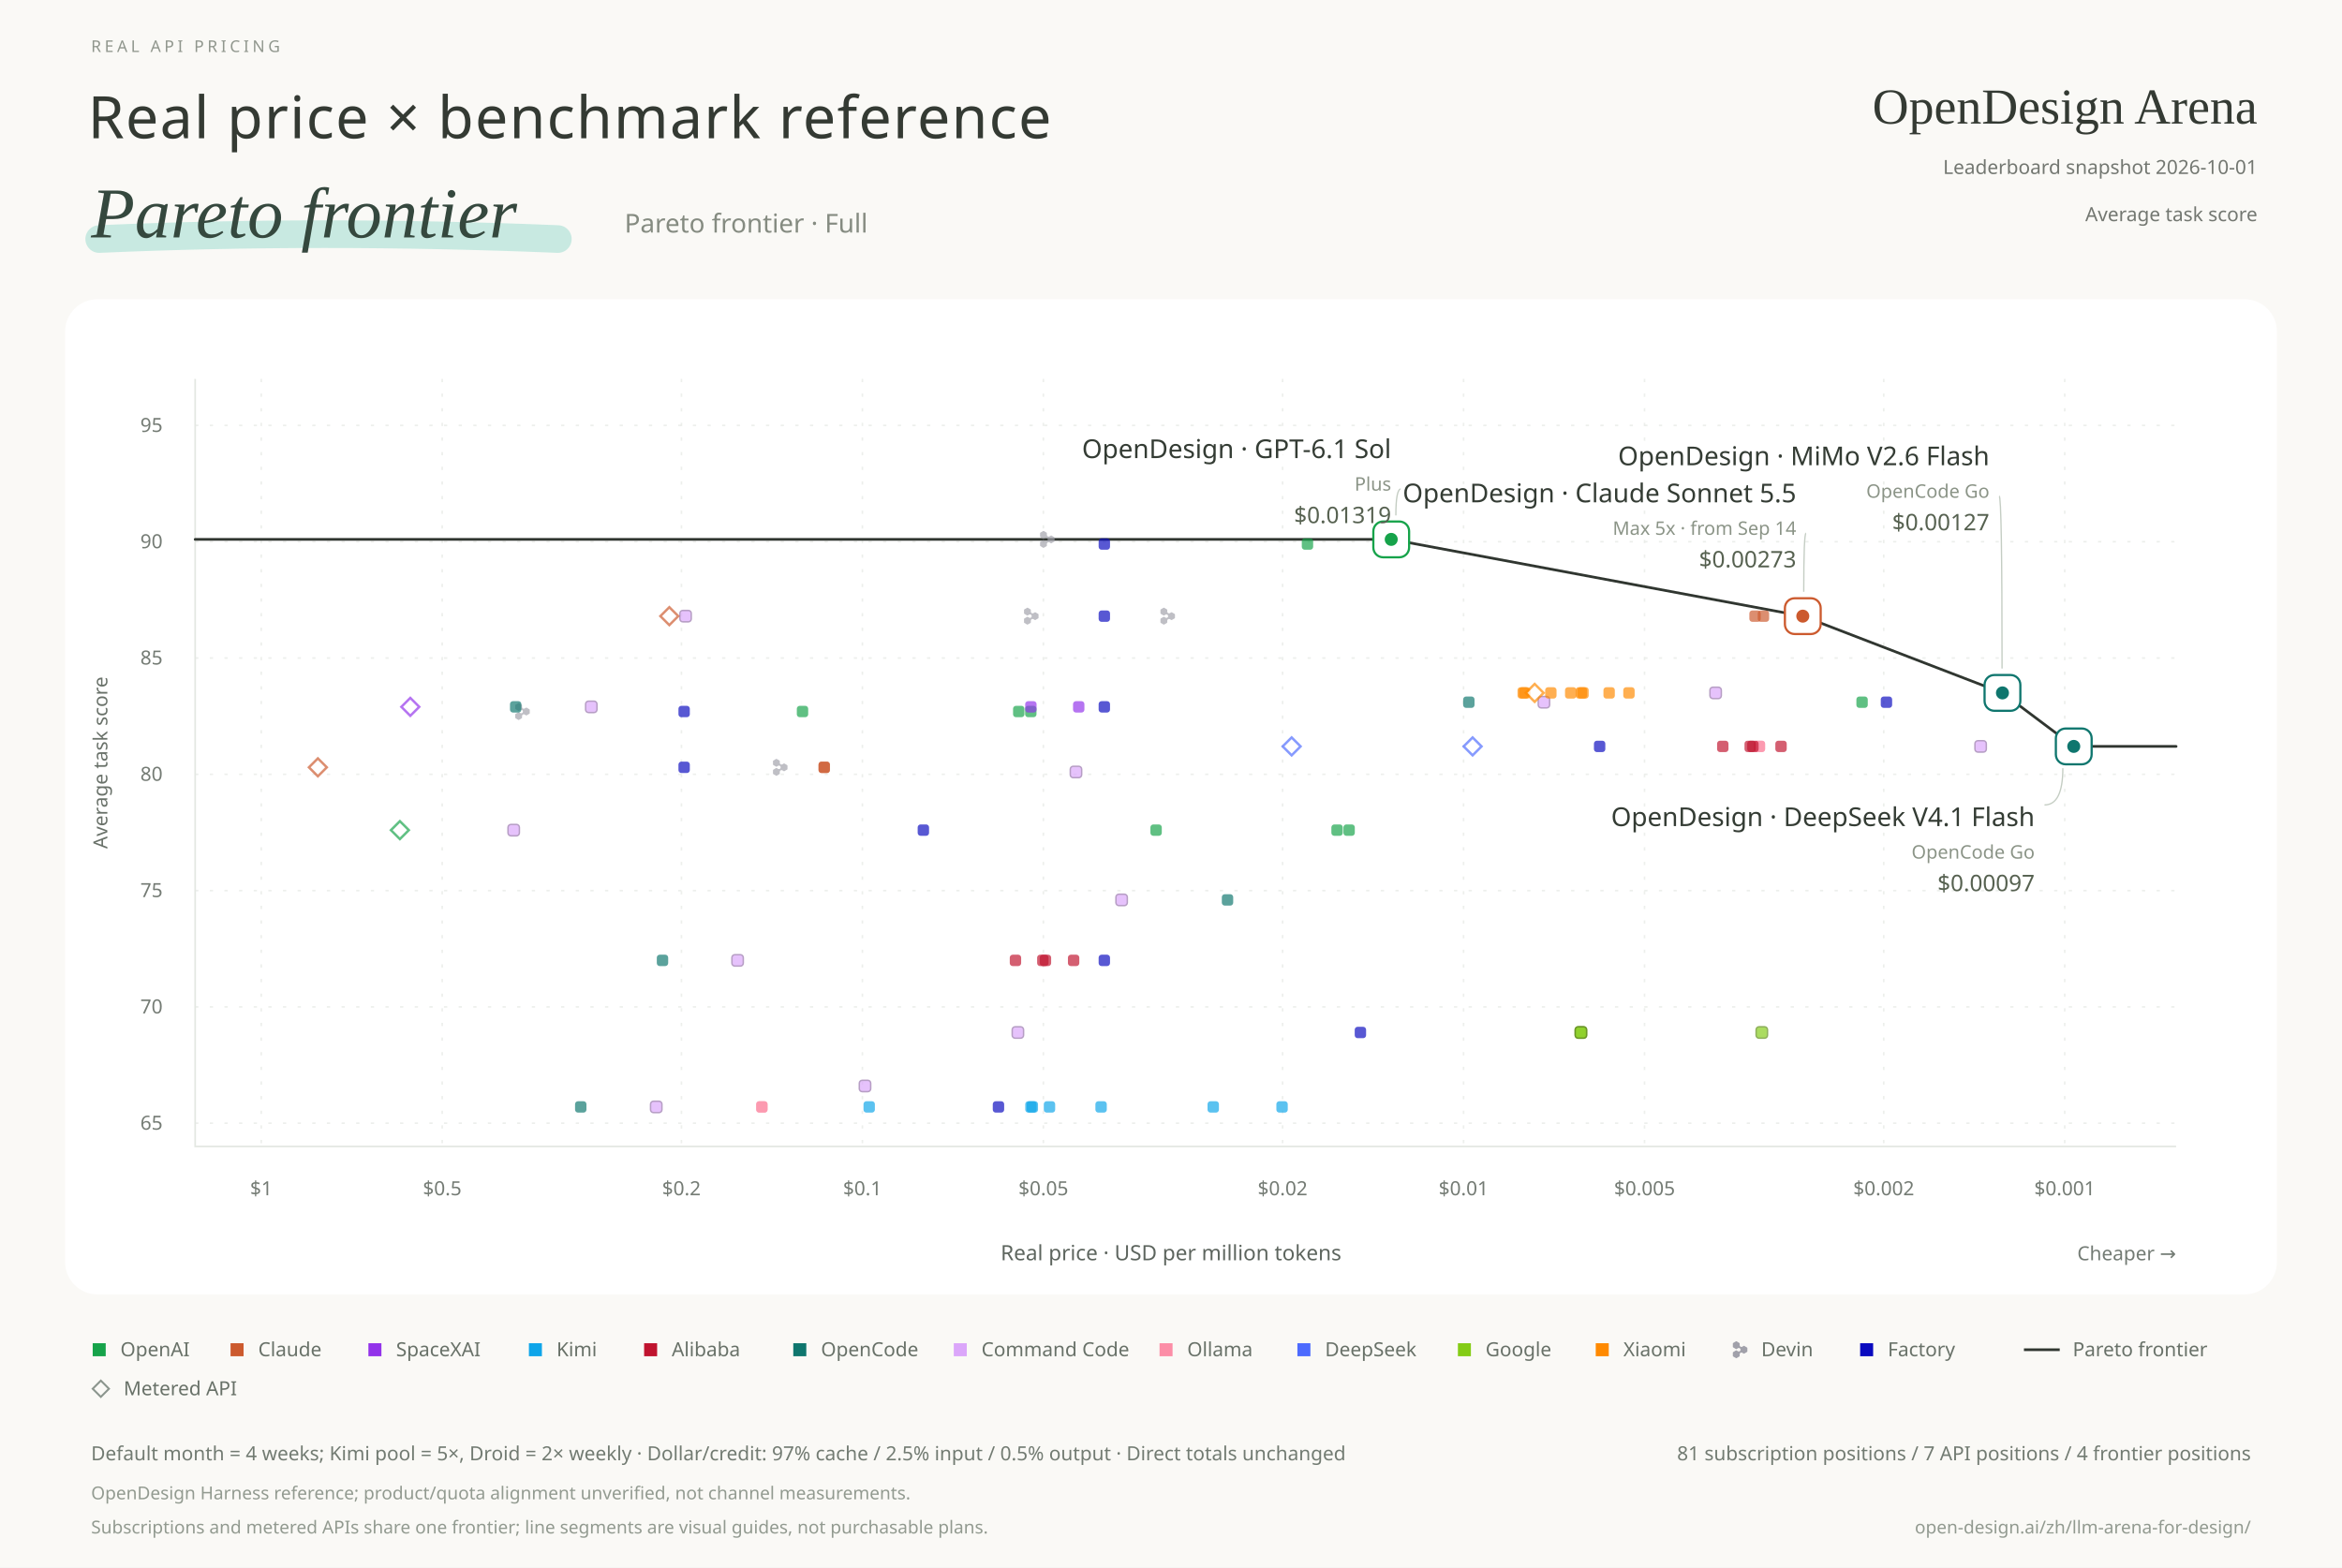
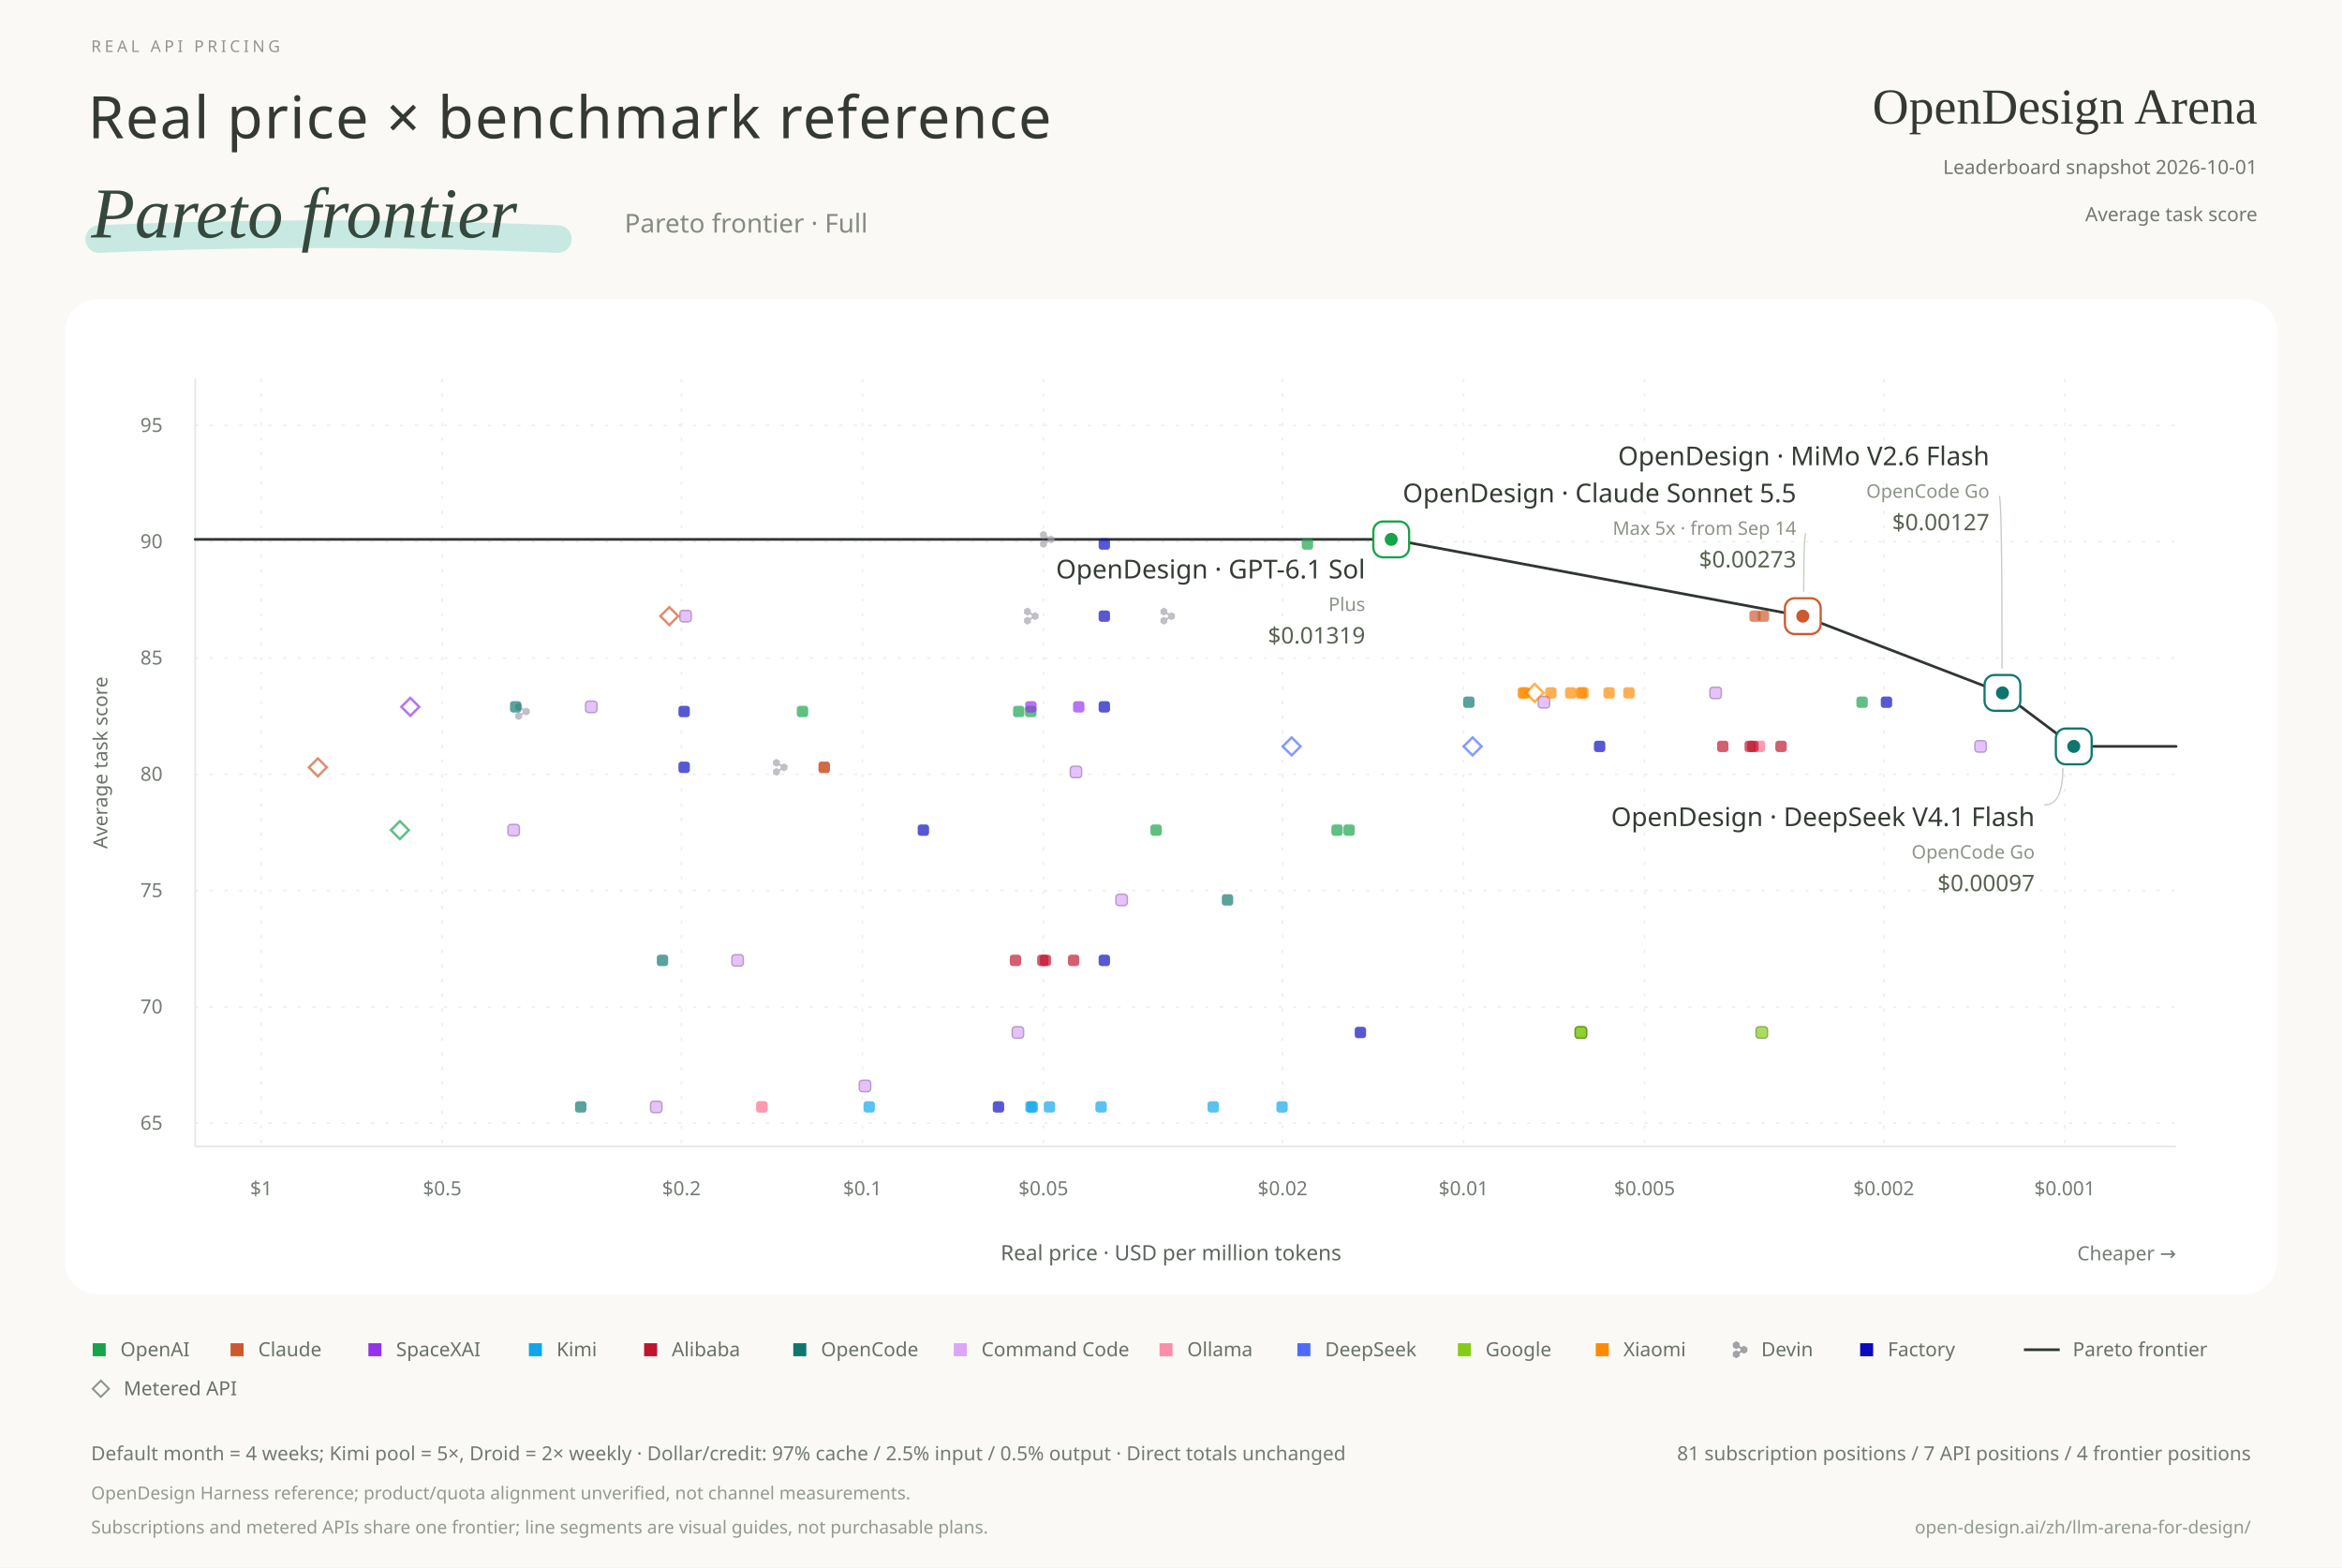
<svg xmlns="http://www.w3.org/2000/svg" width="1440" height="964" viewBox="0 0 1440 964" role="img" aria-labelledby="title desc">
  <style>text{font-family:"Microsoft YaHei","Segoe UI",sans-serif} .serif{font-family:"Times New Roman",serif} .number{font-family:"Segoe UI",sans-serif;font-variant-numeric:tabular-nums} .label-name{paint-order:stroke;stroke:#fff;stroke-width:5px;stroke-linejoin:round} .point:hover{opacity:1}</style>
  <rect width="1440" height="964" fill="#FAF9F6" />
  <text x="56.000" y="32.000" font-size="10" fill="#90968D" text-anchor="start" font-weight="400" letter-spacing="2.1">REAL API PRICING</text>
  <text x="54.000" y="85.000" font-size="36" fill="#343A33" text-anchor="start" font-weight="300" letter-spacing=".8">Real price × benchmark reference</text>
  <path d="M61 147 Q197 141 343 147" stroke="#9FDDD0" stroke-width="17" stroke-linecap="round" opacity=".55" fill="none" />
  <text x="56.000" y="146.000" font-size="44" fill="#35483E" text-anchor="start" font-weight="400" class="serif" font-style="italic">Pareto frontier</text>
  <text x="384.000" y="143.000" font-size="16" fill="#858B81" text-anchor="start" font-weight="300">Pareto frontier · Full</text>
  <text x="1388.000" y="76.000" font-size="31" fill="#343A33" text-anchor="end" font-weight="400" class="serif">OpenDesign Arena</text>
  <text x="1388.000" y="107.000" font-size="12" fill="#737771" text-anchor="end" font-weight="400">Leaderboard snapshot  2026-10-01</text>
  <text x="1388.000" y="136.000" font-size="12" fill="#737771" text-anchor="end" font-weight="400">Average task score</text>
  <rect x="40" y="184" width="1360" height="612" rx="20" fill="#FFFFFF" />
  <path d="M1269.513 233V705" stroke="#E8EBE7" stroke-dasharray="2 7" opacity=".8" />
  <text x="1269.513" y="735.000" font-size="12" fill="#747B74" text-anchor="middle" font-weight="400" class="number">$0.001</text>
  <path d="M1158.244 233V705" stroke="#E8EBE7" stroke-dasharray="2 7" opacity=".8" />
  <text x="1158.244" y="735.000" font-size="12" fill="#747B74" text-anchor="middle" font-weight="400" class="number">$0.002</text>
  <path d="M1011.154 233V705" stroke="#E8EBE7" stroke-dasharray="2 7" opacity=".8" />
  <text x="1011.154" y="735.000" font-size="12" fill="#747B74" text-anchor="middle" font-weight="400" class="number">$0.005</text>
  <path d="M899.885 233V705" stroke="#E8EBE7" stroke-dasharray="2 7" opacity=".8" />
  <text x="899.885" y="735.000" font-size="12" fill="#747B74" text-anchor="middle" font-weight="400" class="number">$0.01</text>
  <path d="M788.615 233V705" stroke="#E8EBE7" stroke-dasharray="2 7" opacity=".8" />
  <text x="788.615" y="735.000" font-size="12" fill="#747B74" text-anchor="middle" font-weight="400" class="number">$0.02</text>
  <path d="M641.526 233V705" stroke="#E8EBE7" stroke-dasharray="2 7" opacity=".8" />
  <text x="641.526" y="735.000" font-size="12" fill="#747B74" text-anchor="middle" font-weight="400" class="number">$0.05</text>
  <path d="M530.256 233V705" stroke="#E8EBE7" stroke-dasharray="2 7" opacity=".8" />
  <text x="530.256" y="735.000" font-size="12" fill="#747B74" text-anchor="middle" font-weight="400" class="number">$0.1</text>
  <path d="M418.987 233V705" stroke="#E8EBE7" stroke-dasharray="2 7" opacity=".8" />
  <text x="418.987" y="735.000" font-size="12" fill="#747B74" text-anchor="middle" font-weight="400" class="number">$0.2</text>
  <path d="M271.897 233V705" stroke="#E8EBE7" stroke-dasharray="2 7" opacity=".8" />
  <text x="271.897" y="735.000" font-size="12" fill="#747B74" text-anchor="middle" font-weight="400" class="number">$0.5</text>
  <path d="M160.628 233V705" stroke="#E8EBE7" stroke-dasharray="2 7" opacity=".8" />
  <text x="160.628" y="735.000" font-size="12" fill="#747B74" text-anchor="middle" font-weight="400" class="number">$1</text>
  <path d="M120 690.697H1338" stroke="#E8EBE7" stroke-dasharray="2 7" opacity=".8" />
  <text x="100.000" y="694.697" font-size="12" fill="#747B74" text-anchor="end" font-weight="400" class="number">65</text>
  <path d="M120 619.182H1338" stroke="#E8EBE7" stroke-dasharray="2 7" opacity=".8" />
  <text x="100.000" y="623.182" font-size="12" fill="#747B74" text-anchor="end" font-weight="400" class="number">70</text>
  <path d="M120 547.667H1338" stroke="#E8EBE7" stroke-dasharray="2 7" opacity=".8" />
  <text x="100.000" y="551.667" font-size="12" fill="#747B74" text-anchor="end" font-weight="400" class="number">75</text>
  <path d="M120 476.152H1338" stroke="#E8EBE7" stroke-dasharray="2 7" opacity=".8" />
  <text x="100.000" y="480.152" font-size="12" fill="#747B74" text-anchor="end" font-weight="400" class="number">80</text>
  <path d="M120 404.636H1338" stroke="#E8EBE7" stroke-dasharray="2 7" opacity=".8" />
  <text x="100.000" y="408.636" font-size="12" fill="#747B74" text-anchor="end" font-weight="400" class="number">85</text>
  <path d="M120 333.121H1338" stroke="#E8EBE7" stroke-dasharray="2 7" opacity=".8" />
  <text x="100.000" y="337.121" font-size="12" fill="#747B74" text-anchor="end" font-weight="400" class="number">90</text>
  <path d="M120 261.606H1338" stroke="#E8EBE7" stroke-dasharray="2 7" opacity=".8" />
  <text x="100.000" y="265.606" font-size="12" fill="#747B74" text-anchor="end" font-weight="400" class="number">95</text>
  <path d="M120 233V705H1338" fill="none" stroke="#E3E7E2" />
  <text x="66.000" y="469.000" font-size="12" fill="#697169" text-anchor="middle" font-weight="400" transform="rotate(-90 66 469.0)">Average task score</text>
  <text x="720.000" y="775.000" font-size="13" fill="#5D655E" text-anchor="middle" font-weight="400">Real price · USD per million tokens</text>
  <text x="1338.000" y="775.000" font-size="12" fill="#737B74" text-anchor="end" font-weight="400">Cheaper →</text>
  <path id="frontier" d="M120.000,331.691 L855.407,331.691 L1108.461,378.891 L1231.230,426.091 L1275.066,458.988 L1338.000,458.988" fill="none" stroke="#303630" stroke-width="1.65" stroke-linecap="round" stroke-linejoin="round" />
  <g class="point" data-billing="subscription" data-frontier="false" data-price="0.032467532" data-score="77.6" data-x="710.839" data-y="510.479" transform="translate(710.839 510.479)">
    <rect x="-3.5" y="-3.5" width="7" height="7" rx="1.8" fill="#16A34A" opacity=".68" />
  </g>
  <g class="point" data-billing="subscription" data-frontier="false" data-price="0.016233766" data-score="77.6" data-x="822.108" data-y="510.479" transform="translate(822.108 510.479)">
    <rect x="-3.5" y="-3.5" width="7" height="7" rx="1.8" fill="#16A34A" opacity=".68" />
  </g>
  <g class="point" data-billing="subscription" data-frontier="false" data-price="0.015501473" data-score="77.6" data-x="829.517" data-y="510.479" transform="translate(829.517 510.479)">
    <rect x="-3.5" y="-3.5" width="7" height="7" rx="1.8" fill="#16A34A" opacity=".68" />
  </g>
  <g class="point" data-billing="subscription" data-frontier="false" data-price="0.12578616" data-score="82.7" data-x="493.429" data-y="437.533" transform="translate(493.429 437.533)">
    <rect x="-3.5" y="-3.5" width="7" height="7" rx="1.8" fill="#16A34A" opacity=".68" />
  </g>
  <g class="point" data-billing="subscription" data-frontier="false" data-price="0.018181818" data-score="89.9" data-x="803.915" data-y="334.552" transform="translate(803.915 334.552)">
    <rect x="-3.5" y="-3.5" width="7" height="7" rx="1.8" fill="#16A34A" opacity=".68" />
  </g>
  <g class="point" data-billing="subscription" data-frontier="false" data-price="0.0021732044" data-score="83.1" data-x="1144.911" data-y="431.812" transform="translate(1144.911 431.812)">
    <rect x="-3.5" y="-3.5" width="7" height="7" rx="1.8" fill="#16A34A" opacity=".68" />
  </g>
  <g class="point" data-billing="subscription" data-frontier="true" data-price="0.013192612" data-score="90.1" data-x="855.407" data-y="331.691" transform="translate(855.407 331.691)">
    <rect x="-11" y="-11" width="22" height="22" rx="6" fill="#FFF" stroke="#16A34A" stroke-width="1.35" />
    <circle r="4" fill="#16A34A" />
  </g>
  <g class="point" data-billing="subscription" data-frontier="false" data-price="0.052465897" data-score="82.7" data-x="633.798" data-y="437.533" transform="translate(633.798 437.533)">
    <rect x="-3.5" y="-3.5" width="7" height="7" rx="1.8" fill="#16A34A" opacity=".68" />
  </g>
  <g class="point" data-billing="subscription" data-frontier="false" data-price="0.36764706" data-score="82.7" data-x="321.257" data-y="437.533" transform="translate(321.257 437.533)">
    <path transform="translate(-4.46 -5.23) scale(0.091)" d="M0 38.652V14.835C7.06768e-06 13.788 0.546 12.821 1.431 12.298L21.581 0.393C22.467 -0.131 23.558 -0.131 24.444 0.393L44.594 12.298C45.48 12.821 46.025 13.788 46.025 14.835V26.998C46.114 31.04 48.201 34.938 51.872 37.108C55.544 39.277 59.886 39.178 63.351 37.235L73.644 31.153C74.53 30.63 75.621 30.63 76.507 31.153L96.657 43.058C97.543 43.582 98.088 44.549 98.088 45.596V69.406C98.088 70.453 97.543 71.42 96.657 71.943L76.507 83.849C75.621 84.372 74.53 84.372 73.644 83.849L63.434 77.816C59.956 75.828 55.574 75.71 51.873 77.896C48.202 80.065 46.115 83.963 46.026 88.005V100.165C46.026 101.212 45.48 102.179 44.595 102.702L24.445 114.607C23.559 115.131 22.468 115.131 21.582 114.607L1.432 102.702C0.547 102.179 0.001 101.212 0.001 100.165V76.355C0.001 75.308 0.547 74.341 1.432 73.817L21.582 61.912C22.468 61.389 23.559 61.389 24.445 61.912L34.762 68.008C38.222 69.937 42.553 70.031 46.215 67.867C49.916 65.68 52.006 61.737 52.063 57.66C51.975 53.619 49.887 49.303 46.216 47.133C42.545 44.964 38.202 45.063 34.737 47.006L24.397 53.15C23.507 53.679 22.409 53.678 21.52 53.149L1.423 41.184C0.542 40.66 -7.06754e-06 39.695 0 38.652Z" fill="#A1A1AA" opacity="0.68" />
  </g>
  <g class="point" data-billing="subscription" data-frontier="false" data-price="0.05236973" data-score="86.8" data-x="634.092" data-y="378.891" transform="translate(634.092 378.891)">
    <path transform="translate(-4.46 -5.23) scale(0.091)" d="M0 38.652V14.835C7.06768e-06 13.788 0.546 12.821 1.431 12.298L21.581 0.393C22.467 -0.131 23.558 -0.131 24.444 0.393L44.594 12.298C45.48 12.821 46.025 13.788 46.025 14.835V26.998C46.114 31.04 48.201 34.938 51.872 37.108C55.544 39.277 59.886 39.178 63.351 37.235L73.644 31.153C74.53 30.63 75.621 30.63 76.507 31.153L96.657 43.058C97.543 43.582 98.088 44.549 98.088 45.596V69.406C98.088 70.453 97.543 71.42 96.657 71.943L76.507 83.849C75.621 84.372 74.53 84.372 73.644 83.849L63.434 77.816C59.956 75.828 55.574 75.71 51.873 77.896C48.202 80.065 46.115 83.963 46.026 88.005V100.165C46.026 101.212 45.48 102.179 44.595 102.702L24.445 114.607C23.559 115.131 22.468 115.131 21.582 114.607L1.432 102.702C0.547 102.179 0.001 101.212 0.001 100.165V76.355C0.001 75.308 0.547 74.341 1.432 73.817L21.582 61.912C22.468 61.389 23.559 61.389 24.445 61.912L34.762 68.008C38.222 69.937 42.553 70.031 46.215 67.867C49.916 65.68 52.006 61.737 52.063 57.66C51.975 53.619 49.887 49.303 46.216 47.133C42.545 44.964 38.202 45.063 34.737 47.006L24.397 53.15C23.507 53.679 22.409 53.678 21.52 53.149L1.423 41.184C0.542 40.66 -7.06754e-06 39.695 0 38.652Z" fill="#A1A1AA" opacity="0.68" />
  </g>
  <g class="point" data-billing="subscription" data-frontier="false" data-price="0.049248953" data-score="90.1" data-x="643.955" data-y="331.691" transform="translate(643.955 331.691)">
    <path transform="translate(-4.46 -5.23) scale(0.091)" d="M0 38.652V14.835C7.06768e-06 13.788 0.546 12.821 1.431 12.298L21.581 0.393C22.467 -0.131 23.558 -0.131 24.444 0.393L44.594 12.298C45.48 12.821 46.025 13.788 46.025 14.835V26.998C46.114 31.04 48.201 34.938 51.872 37.108C55.544 39.277 59.886 39.178 63.351 37.235L73.644 31.153C74.53 30.63 75.621 30.63 76.507 31.153L96.657 43.058C97.543 43.582 98.088 44.549 98.088 45.596V69.406C98.088 70.453 97.543 71.42 96.657 71.943L76.507 83.849C75.621 84.372 74.53 84.372 73.644 83.849L63.434 77.816C59.956 75.828 55.574 75.71 51.873 77.896C48.202 80.065 46.115 83.963 46.026 88.005V100.165C46.026 101.212 45.48 102.179 44.595 102.702L24.445 114.607C23.559 115.131 22.468 115.131 21.582 114.607L1.432 102.702C0.547 102.179 0.001 101.212 0.001 100.165V76.355C0.001 75.308 0.547 74.341 1.432 73.817L21.582 61.912C22.468 61.389 23.559 61.389 24.445 61.912L34.762 68.008C38.222 69.937 42.553 70.031 46.215 67.867C49.916 65.68 52.006 61.737 52.063 57.66C51.975 53.619 49.887 49.303 46.216 47.133C42.545 44.964 38.202 45.063 34.737 47.006L24.397 53.15C23.507 53.679 22.409 53.678 21.52 53.149L1.423 41.184C0.542 40.66 -7.06754e-06 39.695 0 38.652Z" fill="#A1A1AA" opacity="0.68" />
  </g>
  <g class="point" data-billing="subscription" data-frontier="false" data-price="0.031055901" data-score="86.8" data-x="717.974" data-y="378.891" transform="translate(717.974 378.891)">
    <path transform="translate(-4.46 -5.23) scale(0.091)" d="M0 38.652V14.835C7.06768e-06 13.788 0.546 12.821 1.431 12.298L21.581 0.393C22.467 -0.131 23.558 -0.131 24.444 0.393L44.594 12.298C45.48 12.821 46.025 13.788 46.025 14.835V26.998C46.114 31.04 48.201 34.938 51.872 37.108C55.544 39.277 59.886 39.178 63.351 37.235L73.644 31.153C74.53 30.63 75.621 30.63 76.507 31.153L96.657 43.058C97.543 43.582 98.088 44.549 98.088 45.596V69.406C98.088 70.453 97.543 71.42 96.657 71.943L76.507 83.849C75.621 84.372 74.53 84.372 73.644 83.849L63.434 77.816C59.956 75.828 55.574 75.71 51.873 77.896C48.202 80.065 46.115 83.963 46.026 88.005V100.165C46.026 101.212 45.48 102.179 44.595 102.702L24.445 114.607C23.559 115.131 22.468 115.131 21.582 114.607L1.432 102.702C0.547 102.179 0.001 101.212 0.001 100.165V76.355C0.001 75.308 0.547 74.341 1.432 73.817L21.582 61.912C22.468 61.389 23.559 61.389 24.445 61.912L34.762 68.008C38.222 69.937 42.553 70.031 46.215 67.867C49.916 65.68 52.006 61.737 52.063 57.66C51.975 53.619 49.887 49.303 46.216 47.133C42.545 44.964 38.202 45.063 34.737 47.006L24.397 53.15C23.507 53.679 22.409 53.678 21.52 53.149L1.423 41.184C0.542 40.66 -7.06754e-06 39.695 0 38.652Z" fill="#A1A1AA" opacity="0.68" />
  </g>
  <g class="point" data-billing="subscription" data-frontier="false" data-price="0.1369863" data-score="80.3" data-x="479.737" data-y="471.861" transform="translate(479.737 471.861)">
    <path transform="translate(-4.46 -5.23) scale(0.091)" d="M0 38.652V14.835C7.06768e-06 13.788 0.546 12.821 1.431 12.298L21.581 0.393C22.467 -0.131 23.558 -0.131 24.444 0.393L44.594 12.298C45.48 12.821 46.025 13.788 46.025 14.835V26.998C46.114 31.04 48.201 34.938 51.872 37.108C55.544 39.277 59.886 39.178 63.351 37.235L73.644 31.153C74.53 30.63 75.621 30.63 76.507 31.153L96.657 43.058C97.543 43.582 98.088 44.549 98.088 45.596V69.406C98.088 70.453 97.543 71.42 96.657 71.943L76.507 83.849C75.621 84.372 74.53 84.372 73.644 83.849L63.434 77.816C59.956 75.828 55.574 75.71 51.873 77.896C48.202 80.065 46.115 83.963 46.026 88.005V100.165C46.026 101.212 45.48 102.179 44.595 102.702L24.445 114.607C23.559 115.131 22.468 115.131 21.582 114.607L1.432 102.702C0.547 102.179 0.001 101.212 0.001 100.165V76.355C0.001 75.308 0.547 74.341 1.432 73.817L21.582 61.912C22.468 61.389 23.559 61.389 24.445 61.912L34.762 68.008C38.222 69.937 42.553 70.031 46.215 67.867C49.916 65.68 52.006 61.737 52.063 57.66C51.975 53.619 49.887 49.303 46.216 47.133C42.545 44.964 38.202 45.063 34.737 47.006L24.397 53.15C23.507 53.679 22.409 53.678 21.52 53.149L1.423 41.184C0.542 40.66 -7.06754e-06 39.695 0 38.652Z" fill="#A1A1AA" opacity="0.68" />
  </g>
  <g class="point" data-billing="subscription" data-frontier="false" data-price="0.0063784301" data-score="68.9" data-x="972.068" data-y="634.915" transform="translate(972.068 634.915)">
    <rect x="-3.5" y="-3.5" width="7" height="7" rx="1.8" fill="#84CC16" opacity=".68" stroke="#5A8B0F" stroke-width=".9" />
  </g>
  <g class="point" data-billing="subscription" data-frontier="false" data-price="0.0063809828" data-score="68.9" data-x="972.004" data-y="634.915" transform="translate(972.004 634.915)">
    <rect x="-3.5" y="-3.5" width="7" height="7" rx="1.8" fill="#84CC16" opacity=".68" stroke="#5A8B0F" stroke-width=".9" />
  </g>
  <g class="point" data-billing="subscription" data-frontier="false" data-price="0.0031906509" data-score="68.9" data-x="1083.265" data-y="634.915" transform="translate(1083.265 634.915)">
    <rect x="-3.5" y="-3.5" width="7" height="7" rx="1.8" fill="#84CC16" opacity=".68" stroke="#5A8B0F" stroke-width=".9" />
  </g>
  <g class="point" data-billing="subscription" data-frontier="false" data-price="0.11574074" data-score="80.3" data-x="506.790" data-y="471.861" transform="translate(506.790 471.861)">
    <rect x="-3.5" y="-3.5" width="7" height="7" rx="1.8" fill="#CC5A2E" opacity=".68" />
  </g>
  <g class="point" data-billing="subscription" data-frontier="false" data-price="0.052447552" data-score="82.9" data-x="633.854" data-y="434.673" transform="translate(633.854 434.673)">
    <rect x="-3.5" y="-3.5" width="7" height="7" rx="1.8" fill="#9333EA" opacity=".68" />
  </g>
  <g class="point" data-billing="subscription" data-frontier="false" data-price="0.043668122" data-score="82.9" data-x="663.262" data-y="434.673" transform="translate(663.262 434.673)">
    <rect x="-3.5" y="-3.5" width="7" height="7" rx="1.8" fill="#9333EA" opacity=".68" />
  </g>
  <g class="point" data-billing="subscription" data-frontier="false" data-price="0.02004111" data-score="65.7" data-x="788.286" data-y="680.685" transform="translate(788.286 680.685)">
    <rect x="-3.5" y="-3.5" width="7" height="7" rx="1.8" fill="#0EA5E9" opacity=".68" />
  </g>
  <g class="point" data-billing="subscription" data-frontier="false" data-price="0.048843188" data-score="65.7" data-x="645.283" data-y="680.685" transform="translate(645.283 680.685)">
    <rect x="-3.5" y="-3.5" width="7" height="7" rx="1.8" fill="#0EA5E9" opacity=".68" />
  </g>
  <g class="point" data-billing="subscription" data-frontier="false" data-price="0.026086957" data-score="65.7" data-x="745.963" data-y="680.685" transform="translate(745.963 680.685)">
    <rect x="-3.5" y="-3.5" width="7" height="7" rx="1.8" fill="#0EA5E9" opacity=".68" />
  </g>
  <g class="point" data-billing="subscription" data-frontier="false" data-price="0.097435897" data-score="65.7" data-x="534.426" data-y="680.685" transform="translate(534.426 680.685)">
    <rect x="-3.5" y="-3.5" width="7" height="7" rx="1.8" fill="#0EA5E9" opacity=".68" />
  </g>
  <g class="point" data-billing="subscription" data-frontier="false" data-price="0.04008222" data-score="65.7" data-x="677.017" data-y="680.685" transform="translate(677.017 680.685)">
    <rect x="-3.5" y="-3.5" width="7" height="7" rx="1.8" fill="#0EA5E9" opacity=".68" />
  </g>
  <g class="point" data-billing="subscription" data-frontier="false" data-price="0.052160169" data-score="65.7" data-x="634.736" data-y="680.685" transform="translate(634.736 680.685)">
    <rect x="-3.5" y="-3.5" width="7" height="7" rx="1.8" fill="#0EA5E9" opacity=".68" />
  </g>
  <g class="point" data-billing="subscription" data-frontier="false" data-price="0.052437418" data-score="65.7" data-x="633.885" data-y="680.685" transform="translate(633.885 680.685)">
    <rect x="-3.5" y="-3.5" width="7" height="7" rx="1.8" fill="#0EA5E9" opacity=".68" />
  </g>
  <g class="point" data-billing="subscription" data-frontier="false" data-price="0.37735849" data-score="82.9" data-x="317.072" data-y="434.673" transform="translate(317.072 434.673)">
    <rect x="-3.5" y="-3.5" width="7" height="7" rx="1.8" fill="#0F766E" opacity=".68" />
  </g>
  <g class="point" data-billing="subscription" data-frontier="false" data-price="0.0098000784" data-score="83.1" data-x="903.127" data-y="431.812" transform="translate(903.127 431.812)">
    <rect x="-3.5" y="-3.5" width="7" height="7" rx="1.8" fill="#0F766E" opacity=".68" />
  </g>
  <g class="point" data-billing="subscription" data-frontier="false" data-price="0.29411765" data-score="65.7" data-x="357.078" data-y="680.685" transform="translate(357.078 680.685)">
    <rect x="-3.5" y="-3.5" width="7" height="7" rx="1.8" fill="#0F766E" opacity=".68" />
  </g>
  <g class="point" data-billing="subscription" data-frontier="true" data-price="0.0012693255" data-score="83.5" data-x="1231.230" data-y="426.091" transform="translate(1231.230 426.091)">
    <rect x="-11" y="-11" width="22" height="22" rx="6" fill="#FFF" stroke="#0F766E" stroke-width="1.35" />
    <circle r="4" fill="#0F766E" />
  </g>
  <g class="point" data-billing="subscription" data-frontier="false" data-price="0.21505376" data-score="72" data-x="407.338" data-y="590.576" transform="translate(407.338 590.576)">
    <rect x="-3.5" y="-3.5" width="7" height="7" rx="1.8" fill="#0F766E" opacity=".68" />
  </g>
  <g class="point" data-billing="subscription" data-frontier="true" data-price="0.00096599691" data-score="81.2" data-x="1275.066" data-y="458.988" transform="translate(1275.066 458.988)">
    <rect x="-11" y="-11" width="22" height="22" rx="6" fill="#FFF" stroke="#0F766E" stroke-width="1.35" />
    <circle r="4" fill="#0F766E" />
  </g>
  <g class="point" data-billing="subscription" data-frontier="false" data-price="0.024697456" data-score="74.6" data-x="754.749" data-y="553.388" transform="translate(754.749 553.388)">
    <rect x="-3.5" y="-3.5" width="7" height="7" rx="1.8" fill="#0F766E" opacity=".68" />
  </g>
  <g class="point" data-billing="subscription" data-frontier="false" data-price="0.38022814" data-score="77.6" data-x="315.856" data-y="510.479" transform="translate(315.856 510.479)">
    <rect x="-3.5" y="-3.5" width="7" height="7" rx="1.8" fill="#DBA6FA" opacity=".68" stroke="#9571AA" stroke-width=".9" />
  </g>
  <g class="point" data-billing="subscription" data-frontier="false" data-price="0.0013799956" data-score="81.2" data-x="1217.810" data-y="458.988" transform="translate(1217.810 458.988)">
    <rect x="-3.5" y="-3.5" width="7" height="7" rx="1.8" fill="#DBA6FA" opacity=".68" stroke="#9571AA" stroke-width=".9" />
  </g>
  <g class="point" data-billing="subscription" data-frontier="false" data-price="0.055126792" data-score="68.9" data-x="625.856" data-y="634.915" transform="translate(625.856 634.915)">
    <rect x="-3.5" y="-3.5" width="7" height="7" rx="1.8" fill="#DBA6FA" opacity=".68" stroke="#9571AA" stroke-width=".9" />
  </g>
  <g class="point" data-billing="subscription" data-frontier="false" data-price="0.16129032" data-score="72" data-x="453.518" data-y="590.576" transform="translate(453.518 590.576)">
    <rect x="-3.5" y="-3.5" width="7" height="7" rx="1.8" fill="#DBA6FA" opacity=".68" stroke="#9571AA" stroke-width=".9" />
  </g>
  <g class="point" data-billing="subscription" data-frontier="false" data-price="0.28248588" data-score="82.9" data-x="363.555" data-y="434.673" transform="translate(363.555 434.673)">
    <rect x="-3.5" y="-3.5" width="7" height="7" rx="1.8" fill="#DBA6FA" opacity=".68" stroke="#9571AA" stroke-width=".9" />
  </g>
  <g class="point" data-billing="subscription" data-frontier="false" data-price="0.0073502389" data-score="83.1" data-x="949.303" data-y="431.812" transform="translate(949.303 431.812)">
    <rect x="-3.5" y="-3.5" width="7" height="7" rx="1.8" fill="#DBA6FA" opacity=".68" stroke="#9571AA" stroke-width=".9" />
  </g>
  <g class="point" data-billing="subscription" data-frontier="false" data-price="0.03705076" data-score="74.6" data-x="689.641" data-y="553.388" transform="translate(689.641 553.388)">
    <rect x="-3.5" y="-3.5" width="7" height="7" rx="1.8" fill="#DBA6FA" opacity=".68" stroke="#9571AA" stroke-width=".9" />
  </g>
  <g class="point" data-billing="subscription" data-frontier="false" data-price="0.044130627" data-score="80.1" data-x="661.570" data-y="474.721" transform="translate(661.570 474.721)">
    <rect x="-3.5" y="-3.5" width="7" height="7" rx="1.8" fill="#DBA6FA" opacity=".68" stroke="#9571AA" stroke-width=".9" />
  </g>
  <g class="point" data-billing="subscription" data-frontier="false" data-price="0.099009901" data-score="66.6" data-x="531.854" data-y="667.812" transform="translate(531.854 667.812)">
    <rect x="-3.5" y="-3.5" width="7" height="7" rx="1.8" fill="#DBA6FA" opacity=".68" stroke="#9571AA" stroke-width=".9" />
  </g>
  <g class="point" data-billing="subscription" data-frontier="false" data-price="0.22026432" data-score="65.7" data-x="403.494" data-y="680.685" transform="translate(403.494 680.685)">
    <rect x="-3.5" y="-3.5" width="7" height="7" rx="1.8" fill="#DBA6FA" opacity=".68" stroke="#9571AA" stroke-width=".9" />
  </g>
  <g class="point" data-billing="subscription" data-frontier="false" data-price="0.0038079281" data-score="83.5" data-x="1054.874" data-y="426.091" transform="translate(1054.874 426.091)">
    <rect x="-3.5" y="-3.5" width="7" height="7" rx="1.8" fill="#DBA6FA" opacity=".68" stroke="#9571AA" stroke-width=".9" />
  </g>
  <g class="point" data-billing="subscription" data-frontier="false" data-price="0.19685039" data-score="86.8" data-x="421.535" data-y="378.891" transform="translate(421.535 378.891)">
    <rect x="-3.5" y="-3.5" width="7" height="7" rx="1.8" fill="#DBA6FA" opacity=".68" stroke="#9571AA" stroke-width=".9" />
  </g>
  <g class="point" data-billing="subscription" data-frontier="false" data-price="0.0032199897" data-score="81.2" data-x="1081.796" data-y="458.988" transform="translate(1081.796 458.988)">
    <rect x="-3.5" y="-3.5" width="7" height="7" rx="1.8" fill="#FC8EA7" opacity=".68" />
  </g>
  <g class="point" data-billing="subscription" data-frontier="false" data-price="0.14695077" data-score="65.7" data-x="468.465" data-y="680.685" transform="translate(468.465 680.685)">
    <rect x="-3.5" y="-3.5" width="7" height="7" rx="1.8" fill="#FC8EA7" opacity=".68" />
  </g>
  <g class="point" data-billing="subscription" data-frontier="false" data-price="0.0032200001" data-score="81.2" data-x="1081.795" data-y="458.988" transform="translate(1081.795 458.988)">
    <rect x="-3.5" y="-3.5" width="7" height="7" rx="1.8" fill="#FC8EA7" opacity=".68" />
  </g>
  <g class="point" data-billing="subscription" data-frontier="false" data-price="0.14699397" data-score="65.7" data-x="468.418" data-y="680.685" transform="translate(468.418 680.685)">
    <rect x="-3.5" y="-3.5" width="7" height="7" rx="1.8" fill="#FC8EA7" opacity=".68" />
  </g>
  <g class="point" data-billing="subscription" data-frontier="false" data-price="0.0079575597" data-score="83.5" data-x="936.559" data-y="426.091" transform="translate(936.559 426.091)">
    <rect x="-3.5" y="-3.5" width="7" height="7" rx="1.8" fill="#FF8A00" opacity=".68" />
  </g>
  <g class="point" data-billing="subscription" data-frontier="false" data-price="0.0063694268" data-score="83.5" data-x="972.295" data-y="426.091" transform="translate(972.295 426.091)">
    <rect x="-3.5" y="-3.5" width="7" height="7" rx="1.8" fill="#FF8A00" opacity=".68" />
  </g>
  <g class="point" data-billing="subscription" data-frontier="false" data-price="0.0079129575" data-score="83.5" data-x="937.462" data-y="426.091" transform="translate(937.462 426.091)">
    <rect x="-3.5" y="-3.5" width="7" height="7" rx="1.8" fill="#FF8A00" opacity=".68" />
  </g>
  <g class="point" data-billing="subscription" data-frontier="false" data-price="0.0063291139" data-score="83.5" data-x="973.314" data-y="426.091" transform="translate(973.314 426.091)">
    <rect x="-3.5" y="-3.5" width="7" height="7" rx="1.8" fill="#FF8A00" opacity=".68" />
  </g>
  <g class="point" data-billing="subscription" data-frontier="false" data-price="0.0071581961" data-score="83.5" data-x="953.553" data-y="426.091" transform="translate(953.553 426.091)">
    <rect x="-3.5" y="-3.5" width="7" height="7" rx="1.8" fill="#FF8A00" opacity=".68" />
  </g>
  <g class="point" data-billing="subscription" data-frontier="false" data-price="0.005726065" data-score="83.5" data-x="989.388" data-y="426.091" transform="translate(989.388 426.091)">
    <rect x="-3.5" y="-3.5" width="7" height="7" rx="1.8" fill="#FF8A00" opacity=".68" />
  </g>
  <g class="point" data-billing="subscription" data-frontier="false" data-price="0.0066339392" data-score="83.5" data-x="965.763" data-y="426.091" transform="translate(965.763 426.091)">
    <rect x="-3.5" y="-3.5" width="7" height="7" rx="1.8" fill="#FF8A00" opacity=".68" />
  </g>
  <g class="point" data-billing="subscription" data-frontier="false" data-price="0.0053072922" data-score="83.5" data-x="1001.579" data-y="426.091" transform="translate(1001.579 426.091)">
    <rect x="-3.5" y="-3.5" width="7" height="7" rx="1.8" fill="#FF8A00" opacity=".68" />
  </g>
  <g class="point" data-billing="subscription" data-frontier="false" data-price="0.055641349" data-score="72" data-x="624.365" data-y="590.576" transform="translate(624.365 590.576)">
    <rect x="-3.5" y="-3.5" width="7" height="7" rx="1.8" fill="#C0142F" opacity=".68" />
  </g>
  <g class="point" data-billing="subscription" data-frontier="false" data-price="0.0037051233" data-score="81.2" data-x="1059.267" data-y="458.988" transform="translate(1059.267 458.988)">
    <rect x="-3.5" y="-3.5" width="7" height="7" rx="1.8" fill="#C0142F" opacity=".68" />
  </g>
  <g class="point" data-billing="subscription" data-frontier="false" data-price="0.050103835" data-score="72" data-x="641.193" data-y="590.576" transform="translate(641.193 590.576)">
    <rect x="-3.5" y="-3.5" width="7" height="7" rx="1.8" fill="#C0142F" opacity=".68" />
  </g>
  <g class="point" data-billing="subscription" data-frontier="false" data-price="0.0033356666" data-score="81.2" data-x="1076.130" data-y="458.988" transform="translate(1076.130 458.988)">
    <rect x="-3.5" y="-3.5" width="7" height="7" rx="1.8" fill="#C0142F" opacity=".68" />
  </g>
  <g class="point" data-billing="subscription" data-frontier="false" data-price="0.049601854" data-score="72" data-x="642.809" data-y="590.576" transform="translate(642.809 590.576)">
    <rect x="-3.5" y="-3.5" width="7" height="7" rx="1.8" fill="#C0142F" opacity=".68" />
  </g>
  <g class="point" data-billing="subscription" data-frontier="false" data-price="0.0033013599" data-score="81.2" data-x="1077.789" data-y="458.988" transform="translate(1077.789 458.988)">
    <rect x="-3.5" y="-3.5" width="7" height="7" rx="1.8" fill="#C0142F" opacity=".68" />
  </g>
  <g class="point" data-billing="subscription" data-frontier="false" data-price="0.044530306" data-score="72" data-x="660.123" data-y="590.576" transform="translate(660.123 590.576)">
    <rect x="-3.5" y="-3.5" width="7" height="7" rx="1.8" fill="#C0142F" opacity=".68" />
  </g>
  <g class="point" data-billing="subscription" data-frontier="false" data-price="0.0029640987" data-score="81.2" data-x="1095.088" data-y="458.988" transform="translate(1095.088 458.988)">
    <rect x="-3.5" y="-3.5" width="7" height="7" rx="1.8" fill="#C0142F" opacity=".68" />
  </g>
  <g class="point" data-billing="subscription" data-frontier="false" data-price="0.11575414" data-score="80.3" data-x="506.771" data-y="471.861" transform="translate(506.771 471.861)">
    <rect x="-3.5" y="-3.5" width="7" height="7" rx="1.8" fill="#CC5A2E" opacity=".68" />
  </g>
  <g class="point" data-billing="subscription" data-frontier="false" data-price="0.0032743942" data-score="86.8" data-x="1079.106" data-y="378.891" transform="translate(1079.106 378.891)">
    <rect x="-3.5" y="-3.5" width="7" height="7" rx="1.8" fill="#CC5A2E" opacity=".68" />
  </g>
  <g class="point" data-billing="subscription" data-frontier="false" data-price="0.0031707781" data-score="86.8" data-x="1084.268" data-y="378.891" transform="translate(1084.268 378.891)">
    <rect x="-3.5" y="-3.5" width="7" height="7" rx="1.8" fill="#CC5A2E" opacity=".68" />
  </g>
  <g class="point" data-billing="subscription" data-frontier="true" data-price="0.0027271736" data-score="86.8" data-x="1108.461" data-y="378.891" transform="translate(1108.461 378.891)">
    <rect x="-11" y="-11" width="22" height="22" rx="6" fill="#FFF" stroke="#CC5A2E" stroke-width="1.35" />
    <circle r="4" fill="#CC5A2E" />
  </g>
  <g class="point" data-billing="subscription" data-frontier="false" data-price="0.054945055" data-score="82.7" data-x="626.386" data-y="437.533" transform="translate(626.386 437.533)">
    <rect x="-3.5" y="-3.5" width="7" height="7" rx="1.8" fill="#16A34A" opacity=".68" />
  </g>
  <g class="point" data-billing="subscription" data-frontier="false" data-price="0.19794141" data-score="80.3" data-x="420.648" data-y="471.861" transform="translate(420.648 471.861)">
    <rect x="-3.5" y="-3.5" width="7" height="7" rx="1.8" fill="#0A0ABF" opacity=".68" />
  </g>
  <g class="point" data-billing="subscription" data-frontier="false" data-price="0.039588282" data-score="86.8" data-x="679.007" data-y="378.891" transform="translate(679.007 378.891)">
    <rect x="-3.5" y="-3.5" width="7" height="7" rx="1.8" fill="#0A0ABF" opacity=".68" />
  </g>
  <g class="point" data-billing="subscription" data-frontier="false" data-price="0.19794141" data-score="82.7" data-x="420.648" data-y="437.533" transform="translate(420.648 437.533)">
    <rect x="-3.5" y="-3.5" width="7" height="7" rx="1.8" fill="#0A0ABF" opacity=".68" />
  </g>
  <g class="point" data-billing="subscription" data-frontier="false" data-price="0.039588282" data-score="89.9" data-x="679.007" data-y="334.552" transform="translate(679.007 334.552)">
    <rect x="-3.5" y="-3.5" width="7" height="7" rx="1.8" fill="#0A0ABF" opacity=".68" />
  </g>
  <g class="point" data-billing="subscription" data-frontier="false" data-price="0.0019794141" data-score="83.1" data-x="1159.905" data-y="431.812" transform="translate(1159.905 431.812)">
    <rect x="-3.5" y="-3.5" width="7" height="7" rx="1.8" fill="#0A0ABF" opacity=".68" />
  </g>
  <g class="point" data-billing="subscription" data-frontier="false" data-price="0.079176564" data-score="77.6" data-x="567.738" data-y="510.479" transform="translate(567.738 510.479)">
    <rect x="-3.5" y="-3.5" width="7" height="7" rx="1.8" fill="#0A0ABF" opacity=".68" />
  </g>
  <g class="point" data-billing="subscription" data-frontier="false" data-price="0.014845606" data-score="68.9" data-x="836.457" data-y="634.915" transform="translate(836.457 634.915)">
    <rect x="-3.5" y="-3.5" width="7" height="7" rx="1.8" fill="#0A0ABF" opacity=".68" />
  </g>
  <g class="point" data-billing="subscription" data-frontier="false" data-price="0.039588282" data-score="82.9" data-x="679.007" data-y="434.673" transform="translate(679.007 434.673)">
    <rect x="-3.5" y="-3.5" width="7" height="7" rx="1.8" fill="#0A0ABF" opacity=".68" />
  </g>
  <g class="point" data-billing="subscription" data-frontier="false" data-price="0.059382423" data-score="65.7" data-x="613.919" data-y="680.685" transform="translate(613.919 680.685)">
    <rect x="-3.5" y="-3.5" width="7" height="7" rx="1.8" fill="#0A0ABF" opacity=".68" />
  </g>
  <g class="point" data-billing="subscription" data-frontier="false" data-price="0.039588282" data-score="72" data-x="679.007" data-y="590.576" transform="translate(679.007 590.576)">
    <rect x="-3.5" y="-3.5" width="7" height="7" rx="1.8" fill="#0A0ABF" opacity=".68" />
  </g>
  <g class="point" data-billing="subscription" data-frontier="false" data-price="0.0059382423" data-score="81.2" data-x="983.547" data-y="458.988" transform="translate(983.547 458.988)">
    <rect x="-3.5" y="-3.5" width="7" height="7" rx="1.8" fill="#0A0ABF" opacity=".68" />
  </g>
  <g class="point" data-billing="metered" data-frontier="false" data-price="0.00966" data-score="81.2" data-x="905.438" data-y="458.988" transform="translate(905.438 458.988)">
    <path d="M0 -5.5L5.5 0 0 5.5 -5.5 0Z" fill="white" stroke="#4D6BFE" stroke-width="1.5" opacity=".68" />
  </g>
  <g class="point" data-billing="metered" data-frontier="false" data-price="0.01932" data-score="81.2" data-x="794.168" data-y="458.988" transform="translate(794.168 458.988)">
    <path d="M0 -5.5L5.5 0 0 5.5 -5.5 0Z" fill="white" stroke="#4D6BFE" stroke-width="1.5" opacity=".68" />
  </g>
  <g class="point" data-billing="metered" data-frontier="false" data-price="0.588" data-score="77.6" data-x="245.873" data-y="510.479" transform="translate(245.873 510.479)">
    <path d="M0 -5.5L5.5 0 0 5.5 -5.5 0Z" fill="white" stroke="#16A34A" stroke-width="1.5" opacity=".68" />
  </g>
  <g class="point" data-billing="metered" data-frontier="false" data-price="0.565" data-score="82.9" data-x="252.278" data-y="434.673" transform="translate(252.278 434.673)">
    <path d="M0 -5.5L5.5 0 0 5.5 -5.5 0Z" fill="white" stroke="#9333EA" stroke-width="1.5" opacity=".68" />
  </g>
  <g class="point" data-billing="metered" data-frontier="false" data-price="0.007616" data-score="83.5" data-x="943.602" data-y="426.091" transform="translate(943.602 426.091)">
    <path d="M0 -5.5L5.5 0 0 5.5 -5.5 0Z" fill="white" stroke="#FF8A00" stroke-width="1.5" opacity=".68" />
  </g>
  <g class="point" data-billing="metered" data-frontier="false" data-price="0.805" data-score="80.3" data-x="195.449" data-y="471.861" transform="translate(195.449 471.861)">
    <path d="M0 -5.5L5.5 0 0 5.5 -5.5 0Z" fill="white" stroke="#CC5A2E" stroke-width="1.5" opacity=".68" />
  </g>
  <g class="point" data-billing="metered" data-frontier="false" data-price="0.2095" data-score="86.8" data-x="411.538" data-y="378.891" transform="translate(411.538 378.891)">
    <path d="M0 -5.5L5.5 0 0 5.5 -5.5 0Z" fill="white" stroke="#CC5A2E" stroke-width="1.5" opacity=".68" />
  </g>
  <g class="front-label" data-model="gpt-6.1-sol">
-     <path d="M858.257,316.964Q858.257,300.691 861.407,300.691" stroke="#C4CDC3" stroke-width=".8" fill="none" />
-     <text x="855.407" y="281.691" font-size="16" fill="#343C34" text-anchor="end" font-weight="400" class="label-name">OpenDesign · GPT-6.1 Sol</text>
-     <text x="855.407" y="301.691" font-size="11.5" fill="#8B9487" text-anchor="end" font-weight="400">Plus</text>
-     <text x="855.407" y="321.691" font-size="14" fill="#566150" text-anchor="end" font-weight="400" class="number">$0.01319</text>
+     <path d="M845.317,342.790Q845.317,342.691 845.407,342.691" stroke="#C4CDC3" stroke-width=".8" fill="none" />
+     <text x="839.407" y="355.691" font-size="16" fill="#343C34" text-anchor="end" font-weight="400" class="label-name">OpenDesign · GPT-6.1 Sol</text>
+     <text x="839.407" y="375.691" font-size="11.5" fill="#8B9487" text-anchor="end" font-weight="400">Plus</text>
+     <text x="839.407" y="395.691" font-size="14" fill="#566150" text-anchor="end" font-weight="400" class="number">$0.01319</text>
  </g>
  <g class="front-label" data-model="claude-sonnet-5.5">
    <path d="M1109.049,363.902Q1109.049,327.891 1110.461,327.891" stroke="#C4CDC3" stroke-width=".8" fill="none" />
    <text x="1104.461" y="308.891" font-size="16" fill="#343C34" text-anchor="end" font-weight="400" class="label-name">OpenDesign · Claude Sonnet 5.5</text>
    <text x="1104.461" y="328.891" font-size="11.5" fill="#8B9487" text-anchor="end" font-weight="400">Max 5x · from Sep 14</text>
    <text x="1104.461" y="348.891" font-size="14" fill="#566150" text-anchor="end" font-weight="400" class="number">$0.00273</text>
  </g>
  <g class="front-label" data-model="mimo-v2.6-flash">
    <path d="M1230.982,411.093Q1230.982,305.091 1229.230,305.091" stroke="#C4CDC3" stroke-width=".8" fill="none" />
    <text x="1223.230" y="286.091" font-size="16" fill="#343C34" text-anchor="end" font-weight="400" class="label-name">OpenDesign · MiMo V2.6 Flash</text>
    <text x="1223.230" y="306.091" font-size="11.5" fill="#8B9487" text-anchor="end" font-weight="400">OpenCode Go</text>
    <text x="1223.230" y="326.091" font-size="14" fill="#566150" text-anchor="end" font-weight="400" class="number">$0.00127</text>
  </g>
  <g class="front-label" data-model="deepseek-v4.1-flash">
    <path d="M1268.358,472.404Q1268.358,494.988 1257.066,494.988" stroke="#C4CDC3" stroke-width=".8" fill="none" />
    <text x="1251.066" y="507.988" font-size="16" fill="#343C34" text-anchor="end" font-weight="400" class="label-name">OpenDesign · DeepSeek V4.1 Flash</text>
    <text x="1251.066" y="527.988" font-size="11.5" fill="#8B9487" text-anchor="end" font-weight="400">OpenCode Go</text>
    <text x="1251.066" y="547.988" font-size="14" fill="#566150" text-anchor="end" font-weight="400" class="number">$0.00097</text>
  </g>
  <rect x="57" y="826" width="8" height="8" fill="#16A34A" />
  <text x="74.000" y="834.000" font-size="12" fill="#687168" text-anchor="start" font-weight="400">OpenAI</text>
  <rect x="141.76" y="826" width="8" height="8" fill="#CC5A2E" />
  <text x="158.760" y="834.000" font-size="12" fill="#687168" text-anchor="start" font-weight="400">Claude</text>
  <rect x="226.52" y="826" width="8" height="8" fill="#9333EA" />
  <text x="243.520" y="834.000" font-size="12" fill="#687168" text-anchor="start" font-weight="400">SpaceXAI</text>
  <rect x="325.2" y="826" width="8" height="8" fill="#0EA5E9" />
  <text x="342.200" y="834.000" font-size="12" fill="#687168" text-anchor="start" font-weight="400">Kimi</text>
  <rect x="396.04" y="826" width="8" height="8" fill="#C0142F" />
  <text x="413.040" y="834.000" font-size="12" fill="#687168" text-anchor="start" font-weight="400">Alibaba</text>
  <rect x="487.76" y="826" width="8" height="8" fill="#0F766E" />
  <text x="504.760" y="834.000" font-size="12" fill="#687168" text-anchor="start" font-weight="400">OpenCode</text>
  <rect x="586.44" y="826" width="8" height="8" fill="#DBA6FA" />
  <text x="603.440" y="834.000" font-size="12" fill="#687168" text-anchor="start" font-weight="400">Command Code</text>
  <rect x="712.96" y="826" width="8" height="8" fill="#FC8EA7" />
  <text x="729.960" y="834.000" font-size="12" fill="#687168" text-anchor="start" font-weight="400">Ollama</text>
  <rect x="797.72" y="826" width="8" height="8" fill="#4D6BFE" />
  <text x="814.720" y="834.000" font-size="12" fill="#687168" text-anchor="start" font-weight="400">DeepSeek</text>
  <rect x="896.4" y="826" width="8" height="8" fill="#84CC16" />
  <text x="913.400" y="834.000" font-size="12" fill="#687168" text-anchor="start" font-weight="400">Google</text>
  <rect x="981.16" y="826" width="8" height="8" fill="#FF8A00" />
  <text x="998.160" y="834.000" font-size="12" fill="#687168" text-anchor="start" font-weight="400">Xiaomi</text>
  <path transform="translate(1065.46 824.77) scale(0.091)" d="M0 38.652V14.835C7.06768e-06 13.788 0.546 12.821 1.431 12.298L21.581 0.393C22.467 -0.131 23.558 -0.131 24.444 0.393L44.594 12.298C45.48 12.821 46.025 13.788 46.025 14.835V26.998C46.114 31.04 48.201 34.938 51.872 37.108C55.544 39.277 59.886 39.178 63.351 37.235L73.644 31.153C74.53 30.63 75.621 30.63 76.507 31.153L96.657 43.058C97.543 43.582 98.088 44.549 98.088 45.596V69.406C98.088 70.453 97.543 71.42 96.657 71.943L76.507 83.849C75.621 84.372 74.53 84.372 73.644 83.849L63.434 77.816C59.956 75.828 55.574 75.71 51.873 77.896C48.202 80.065 46.115 83.963 46.026 88.005V100.165C46.026 101.212 45.48 102.179 44.595 102.702L24.445 114.607C23.559 115.131 22.468 115.131 21.582 114.607L1.432 102.702C0.547 102.179 0.001 101.212 0.001 100.165V76.355C0.001 75.308 0.547 74.341 1.432 73.817L21.582 61.912C22.468 61.389 23.559 61.389 24.445 61.912L34.762 68.008C38.222 69.937 42.553 70.031 46.215 67.867C49.916 65.68 52.006 61.737 52.063 57.66C51.975 53.619 49.887 49.303 46.216 47.133C42.545 44.964 38.202 45.063 34.737 47.006L24.397 53.15C23.507 53.679 22.409 53.678 21.52 53.149L1.423 41.184C0.542 40.66 -7.06754e-06 39.695 0 38.652Z" fill="#A1A1AA" opacity="1.0" />
  <text x="1082.920" y="834.000" font-size="12" fill="#687168" text-anchor="start" font-weight="400">Devin</text>
  <rect x="1143.72" y="826" width="8" height="8" fill="#0A0ABF" />
  <text x="1160.720" y="834.000" font-size="12" fill="#687168" text-anchor="start" font-weight="400">Factory</text>
  <path d="M1244.44 830h22" stroke="#303630" stroke-width="1.65" />
  <text x="1274.440" y="834.000" font-size="12" fill="#687168" text-anchor="start" font-weight="400">Pareto frontier</text>
  <path d="M62 849l5 5-5 5-5-5Z" fill="none" stroke="#8B958D" stroke-width="1.2" />
  <text x="76.000" y="858.000" font-size="12" fill="#687168" text-anchor="start" font-weight="400">Metered API</text>
  <text x="56.000" y="898.000" font-size="12" fill="#727B72" text-anchor="start" font-weight="400">Default month = 4 weeks; Kimi pool = 5×, Droid = 2× weekly · Dollar/credit: 97% cache / 2.5% input / 0.5% output · Direct totals unchanged</text>
  <text x="1384.000" y="898.000" font-size="12" fill="#727B72" text-anchor="end" font-weight="400">81 subscription positions / 7 API positions / 4 frontier positions</text>
  <text x="56.000" y="922.000" font-size="11" fill="#929A90" text-anchor="start" font-weight="400">OpenDesign Harness reference; product/quota alignment unverified, not channel measurements.</text>
  <text x="56.000" y="943.000" font-size="11" fill="#929A90" text-anchor="start" font-weight="400">Subscriptions and metered APIs share one frontier; line segments are visual guides, not purchasable plans.</text>
  <text x="1384.000" y="943.000" font-size="11" fill="#929A90" text-anchor="end" font-weight="400">open-design.ai/zh/llm-arena-for-design/</text>
</svg>
